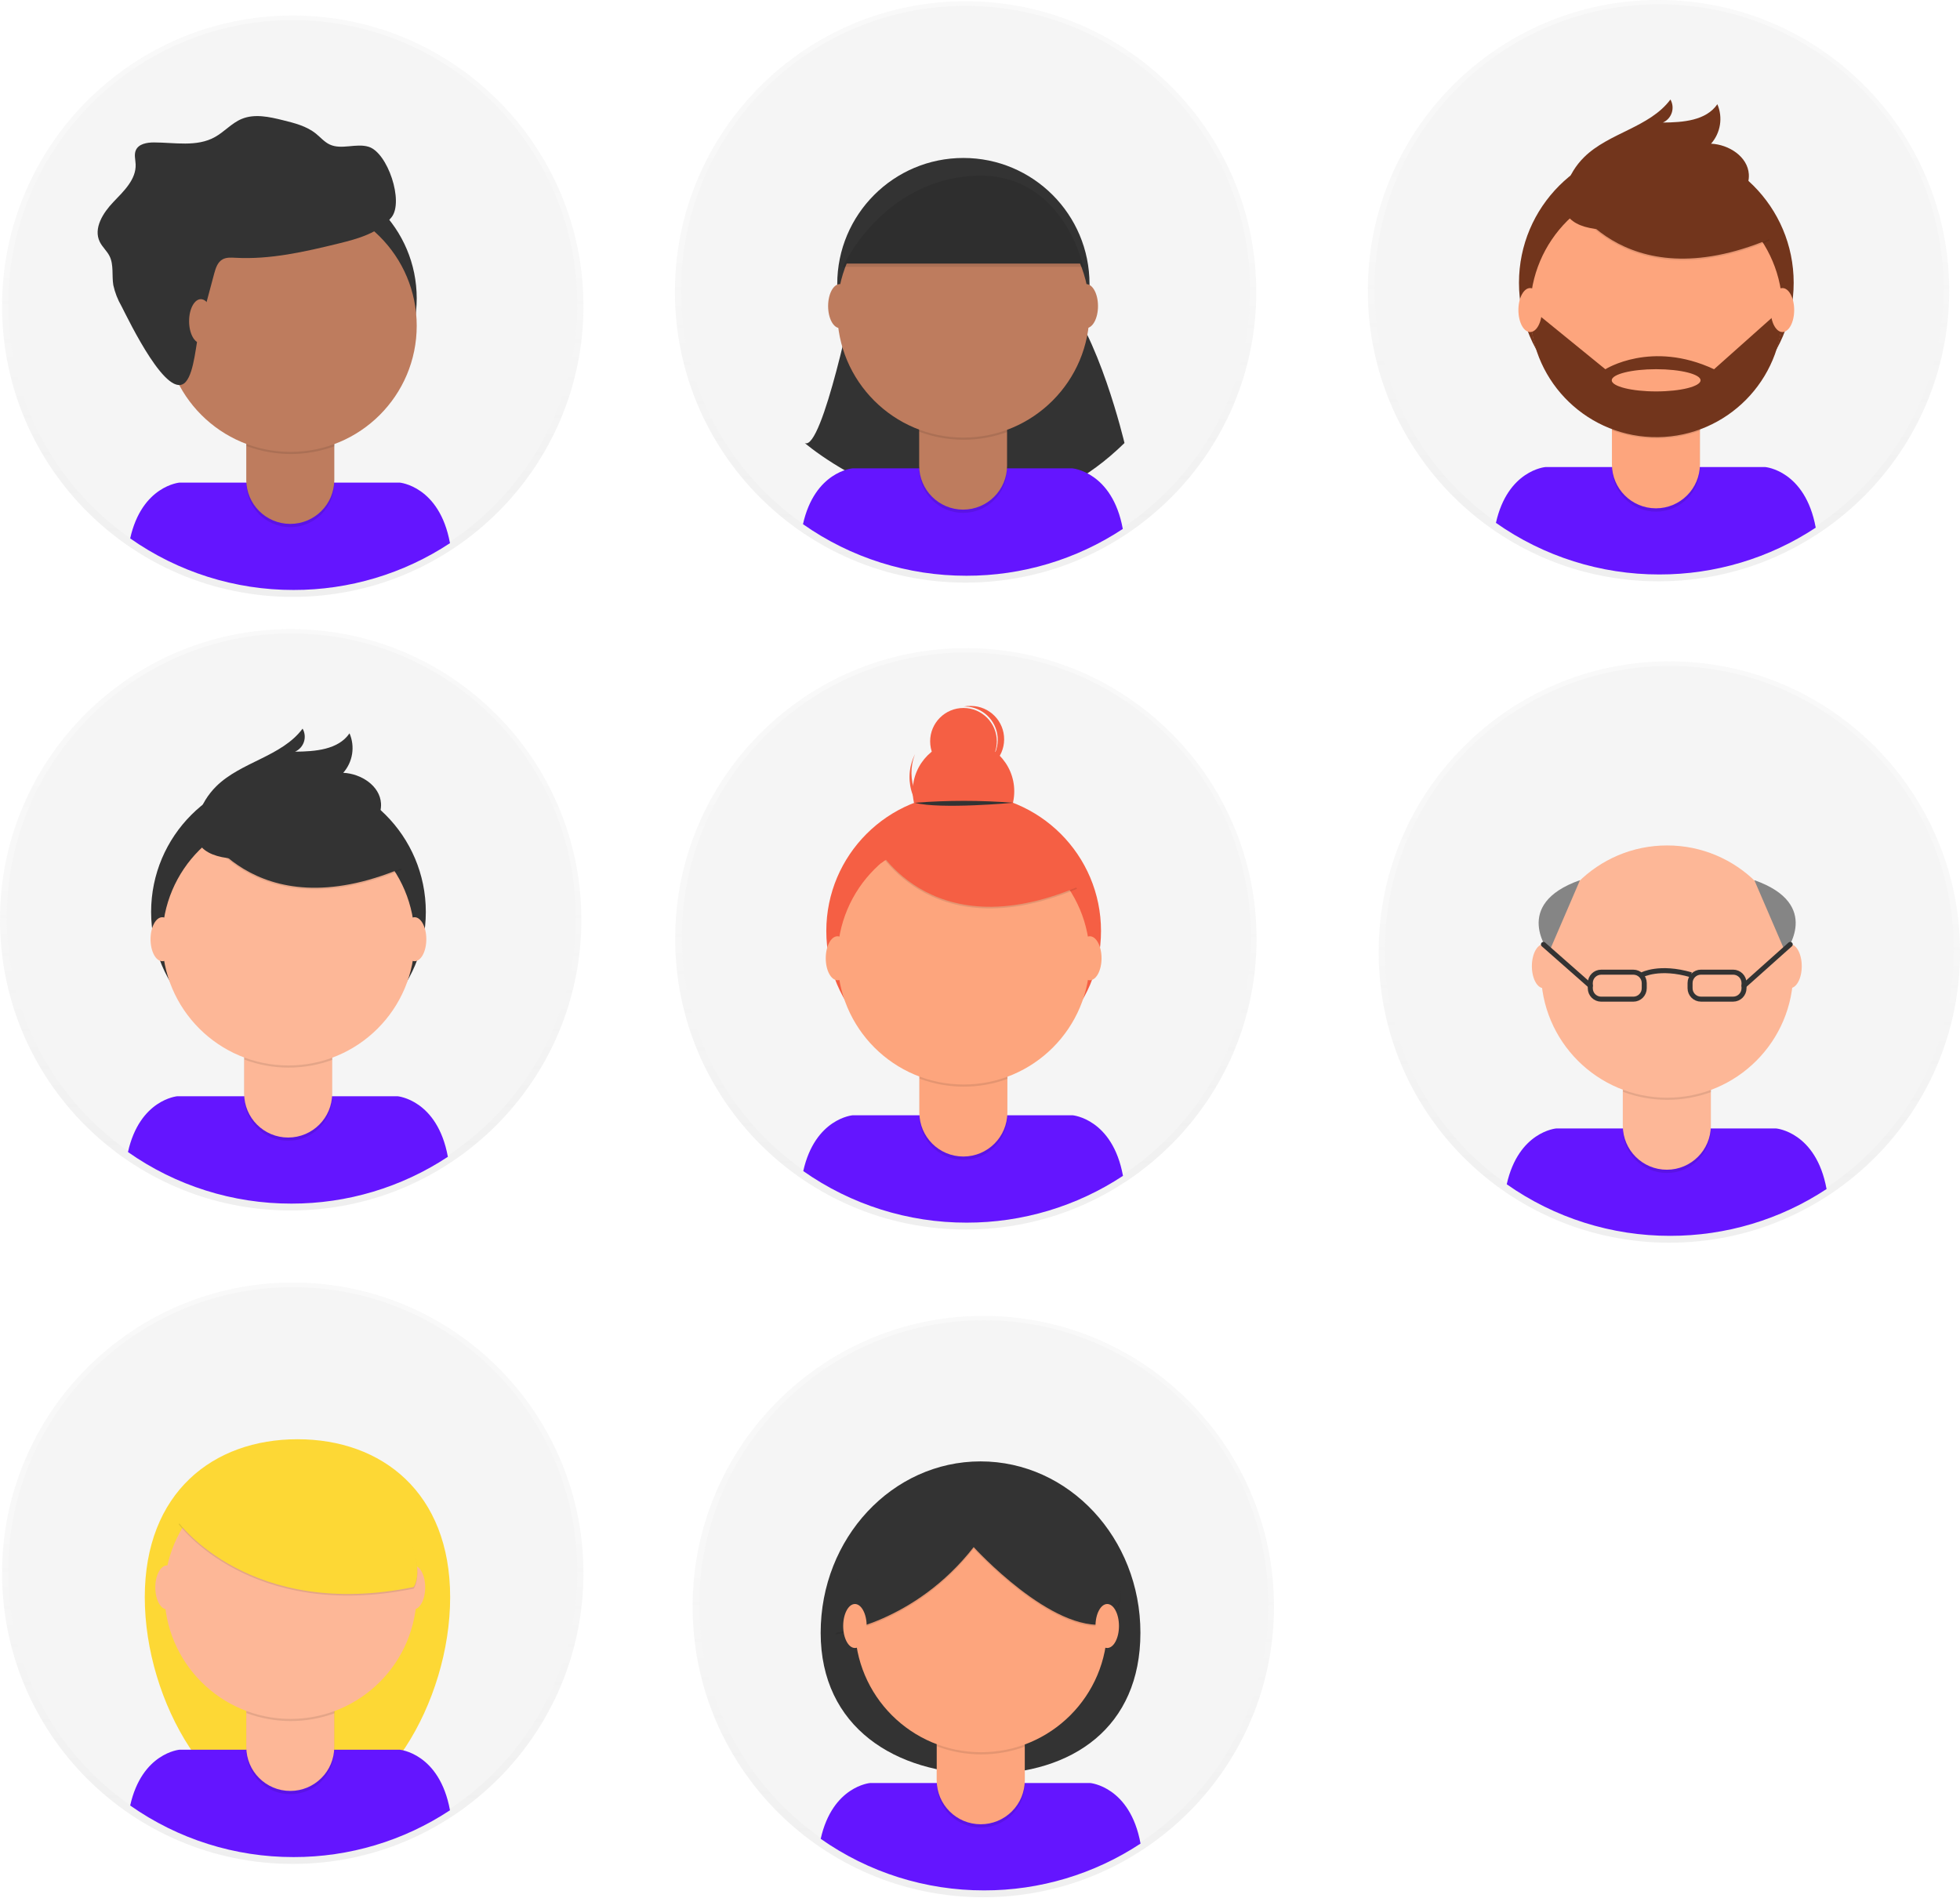
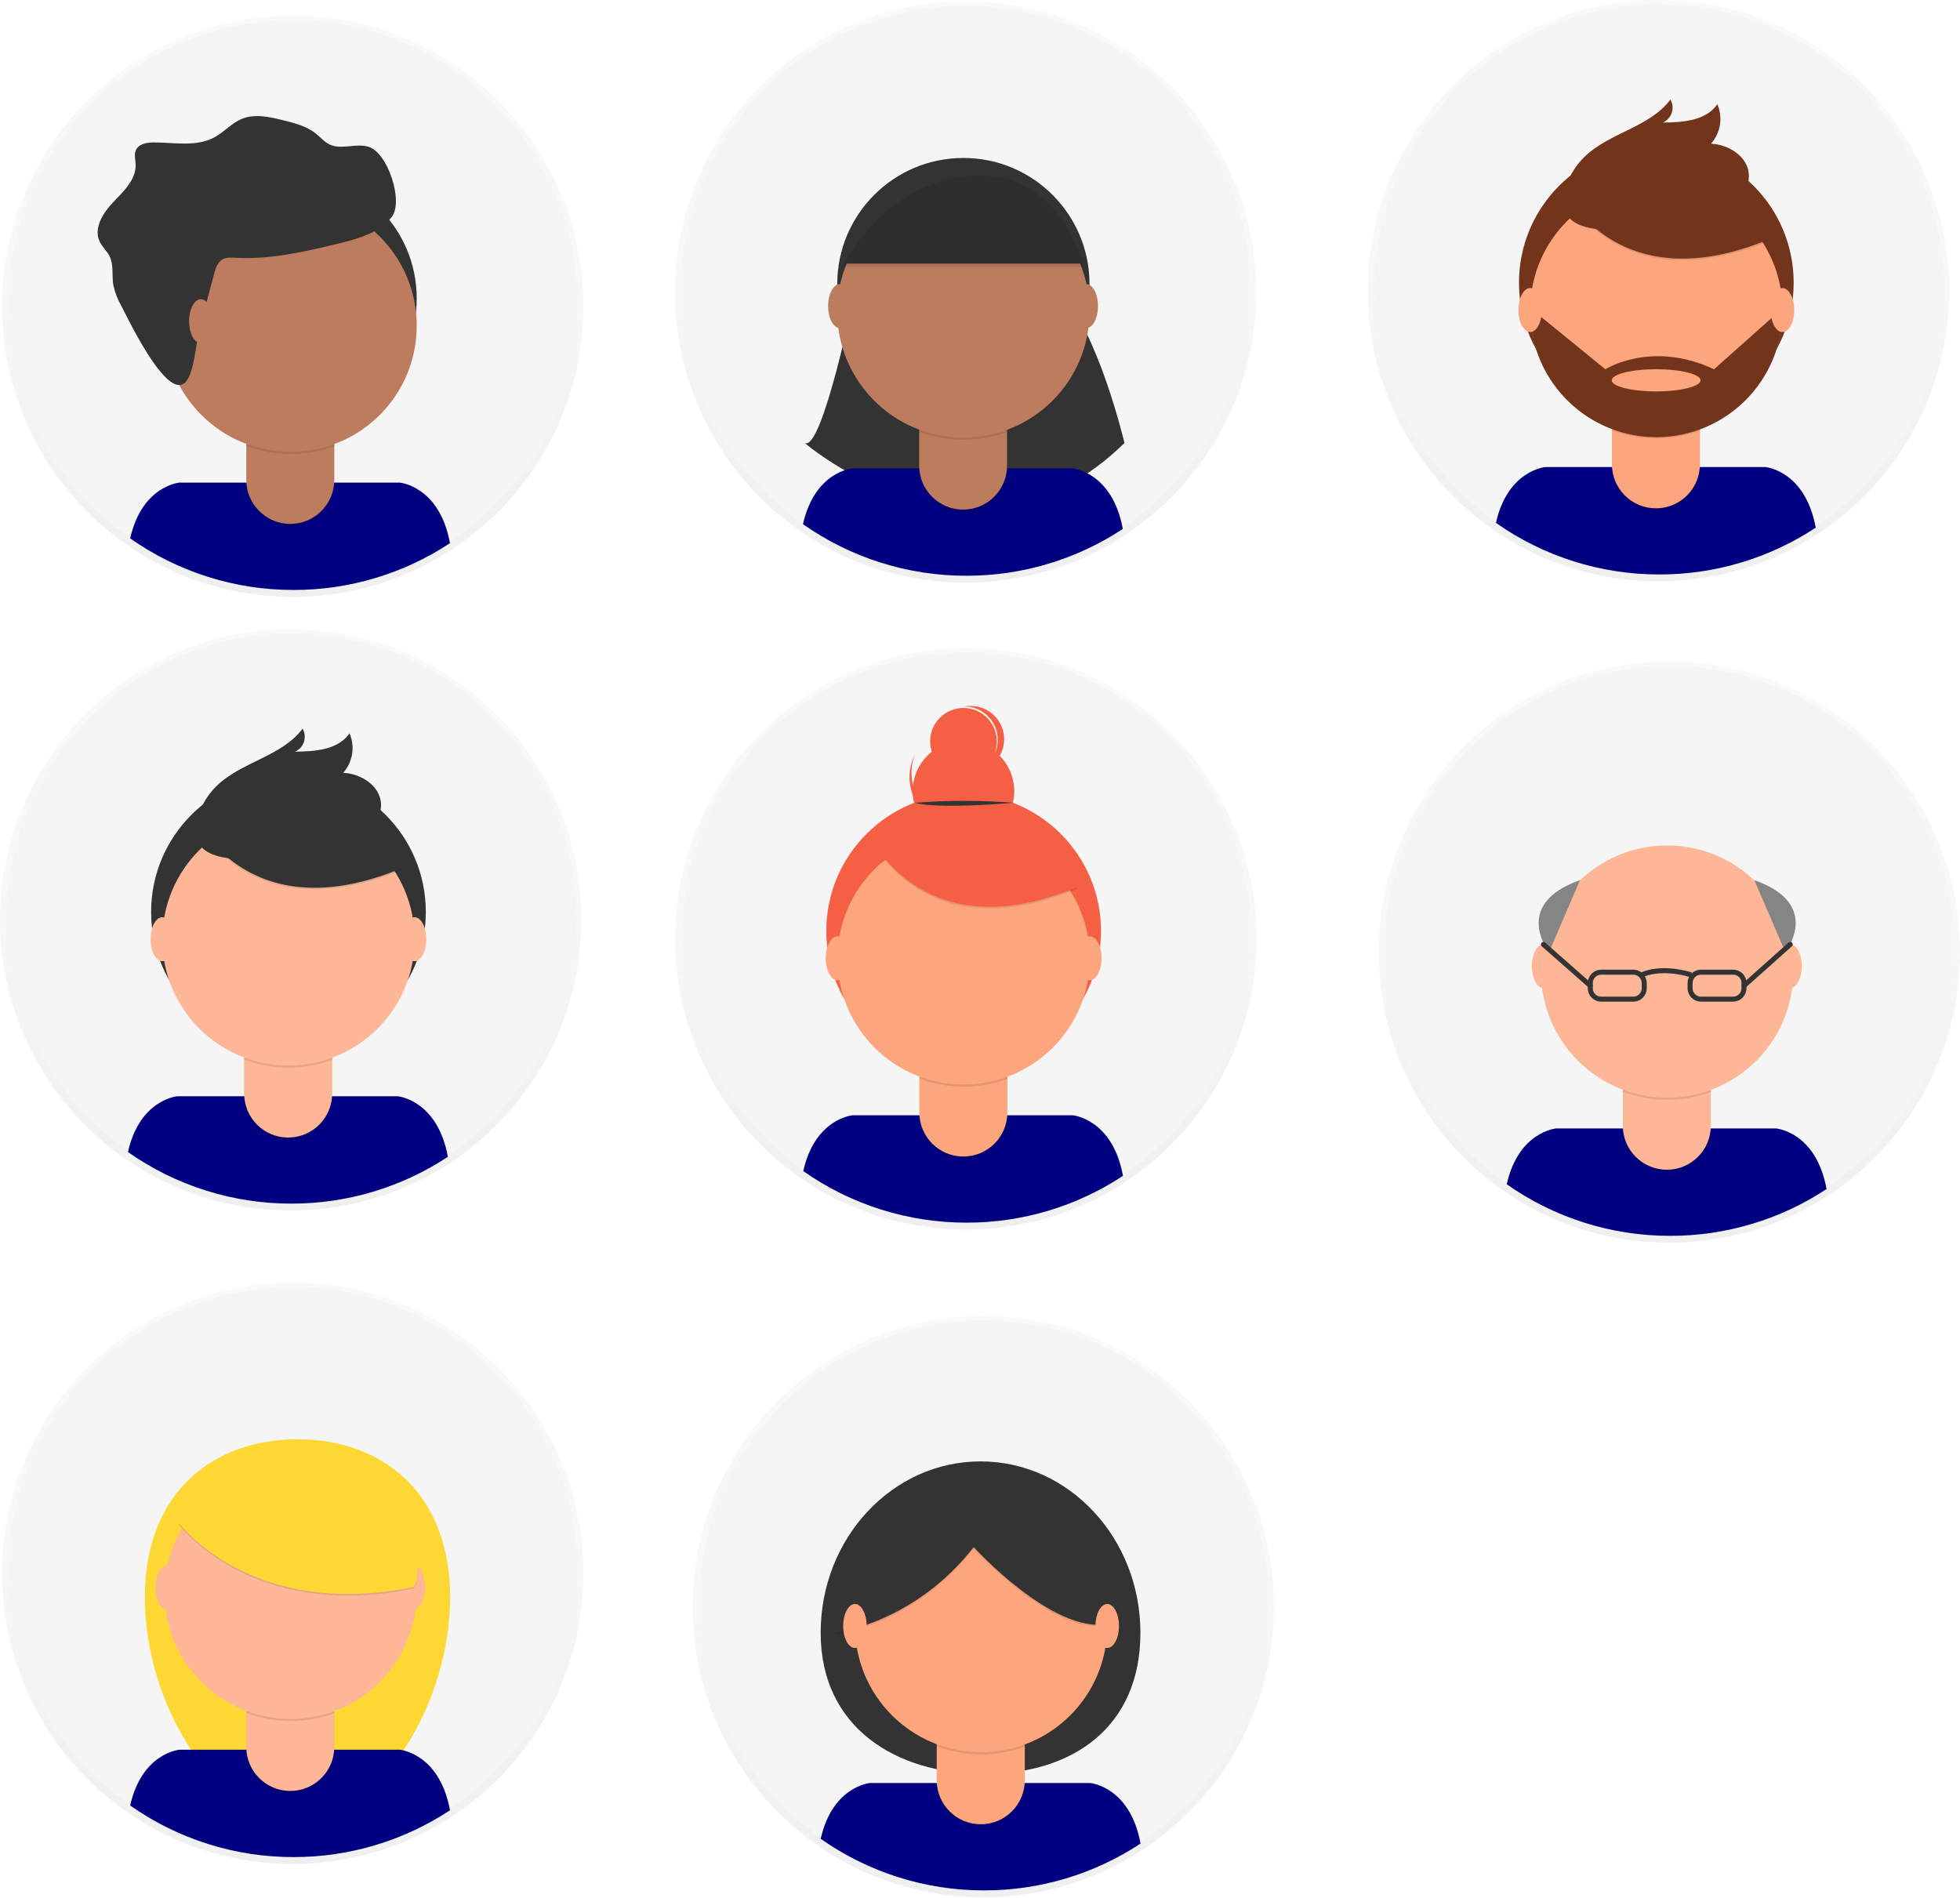
<svg xmlns="http://www.w3.org/2000/svg" xmlns:xlink="http://www.w3.org/1999/xlink" id="88ce59e9-c4b8-4d1d-9d7a-ce0190159aa8" data-name="Layer 1" width="781.43" height="756.44" viewBox="0 0 781.43 756.44">
  <defs>
    <linearGradient id="b3f40125-0363-42ff-a31c-61eb5d655202" x1="116.72" y1="237.98" x2="116.72" y2="6.21" gradientUnits="userSpaceOnUse">
      <stop offset="0" stop-color="gray" stop-opacity="0.25" />
      <stop offset="0.54" stop-color="gray" stop-opacity="0.12" />
      <stop offset="1" stop-color="gray" stop-opacity="0.1" />
    </linearGradient>
    <linearGradient id="27ca4b3e-9552-41ad-8ba5-de2574048d20" x1="385.08" y1="490.21" x2="385.08" y2="258.44" xlink:href="#b3f40125-0363-42ff-a31c-61eb5d655202" />
    <linearGradient id="98d2c4cc-353c-49f3-ae94-49dceb95b558" x1="384.97" y1="232.29" x2="384.97" y2="0.51" xlink:href="#b3f40125-0363-42ff-a31c-61eb5d655202" />
    <linearGradient id="1b187342-85ad-4174-acd7-e912b9a9009d" x1="661.23" y1="231.77" x2="661.23" y2="0" xlink:href="#b3f40125-0363-42ff-a31c-61eb5d655202" />
    <linearGradient id="5629c76b-b43c-4c6e-ad7d-c063ce4611c3" x1="115.89" y1="482.62" x2="115.89" y2="250.85" xlink:href="#b3f40125-0363-42ff-a31c-61eb5d655202" />
    <linearGradient id="94554b54-cbd9-41c5-8f29-6b4786d89c61" x1="665.55" y1="495.47" x2="665.55" y2="263.7" xlink:href="#b3f40125-0363-42ff-a31c-61eb5d655202" />
    <linearGradient id="897c833c-fa4a-4dad-90f9-1cb0d950ec3f" x1="116.72" y1="743.15" x2="116.72" y2="511.38" xlink:href="#b3f40125-0363-42ff-a31c-61eb5d655202" />
    <linearGradient id="b88de7bb-a3e6-477b-a3c4-5c16e389ed83" x1="392.03" y1="756.44" x2="392.03" y2="524.67" xlink:href="#b3f40125-0363-42ff-a31c-61eb5d655202" />
  </defs>
  <g opacity="0.5">
    <circle cx="116.72" cy="122.09" r="115.89" fill="url(#b3f40125-0363-42ff-a31c-61eb5d655202)" />
  </g>
  <circle cx="116.72" cy="121.46" r="113.44" fill="#f5f5f5" />
-   <path d="M326.32,307a112.91,112.91,0,0,0,62.36-18.66c-4.18-22.84-20.09-24.15-20.09-24.15H280.88s-15,1.23-19.7,22.25A112.92,112.92,0,0,0,326.32,307Z" transform="translate(-209.28 -71.78)" fill="#6415ff" />
+   <path d="M326.32,307a112.91,112.91,0,0,0,62.36-18.66c-4.18-22.84-20.09-24.15-20.09-24.15H280.88s-15,1.23-19.7,22.25A112.92,112.92,0,0,0,326.32,307Z" transform="translate(-209.28 -71.78)" fill="#000080" />
  <circle cx="115.85" cy="118.96" r="50.29" fill="#333" />
  <path d="M98.18,164.57h35.09a0,0,0,0,1,0,0v28.07a17.54,17.54,0,0,1-17.54,17.54h0a17.54,17.54,0,0,1-17.54-17.54V164.57A0,0,0,0,1,98.18,164.57Z" opacity="0.1" />
  <path d="M101.53,163.27h28.39a3.35,3.35,0,0,1,3.35,3.35v24.72a17.54,17.54,0,0,1-17.54,17.54h0a17.54,17.54,0,0,1-17.54-17.54V166.62A3.35,3.35,0,0,1,101.53,163.27Z" fill="#be7c5e" />
  <path d="M307.53,249.6a50.5,50.5,0,0,0,35.09.1v-4.31H307.53Z" transform="translate(-209.28 -71.78)" opacity="0.1" />
  <circle cx="115.85" cy="129.88" r="50.29" fill="#be7c5e" />
  <path d="M294.66,180.92c.59-2.17,1.33-4.56,3.28-5.69,1.54-.9,3.45-.76,5.23-.67,13.9.76,27.68-2.41,41.2-5.72,7.73-1.89,16-4.19,21-10.42s-1.52-25.81-9.13-28.12c-5-1.53-10.8,1.32-15.54-.92-2.11-1-3.66-2.87-5.48-4.33-3.73-3-8.52-4.21-13.16-5.35-5.42-1.34-11.28-2.65-16.43-.5-4,1.66-6.92,5.17-10.71,7.25-7.21,4-16,2.14-24.26,2.12-2.79,0-6.12.56-7.23,3.12-.75,1.74-.15,3.72-.07,5.61.24,6-4.71,10.67-8.86,15s-8.07,10.51-5.45,15.89c1,2.05,2.83,3.6,3.87,5.63,1.79,3.52.89,7.77,1.54,11.66a29.34,29.34,0,0,0,3.27,8.4c3.08,6,18.55,38.3,25.66,30.09,3.44-4,4-15.56,5.39-20.76Q291.66,192,294.66,180.92Z" transform="translate(-209.28 -71.78)" fill="#333" />
  <ellipse cx="80.07" cy="128.05" rx="4.68" ry="8.77" fill="#be7c5e" />
  <g opacity="0.5">
    <circle cx="385.08" cy="374.32" r="115.89" fill="url(#27ca4b3e-9552-41ad-8ba5-de2574048d20)" />
  </g>
  <circle cx="385.3" cy="373.58" r="113.44" fill="#f5f5f5" />
-   <path d="M594.68,559.25A112.91,112.91,0,0,0,657,540.59c-4.18-22.84-20.09-24.15-20.09-24.15H549.23s-15,1.23-19.7,22.25A112.92,112.92,0,0,0,594.68,559.25Z" transform="translate(-209.28 -71.78)" fill="#6415ff" />
+   <path d="M594.68,559.25A112.91,112.91,0,0,0,657,540.59c-4.18-22.84-20.09-24.15-20.09-24.15H549.23s-15,1.23-19.7,22.25A112.92,112.92,0,0,0,594.68,559.25Z" transform="translate(-209.28 -71.78)" fill="#000080" />
  <circle cx="384.2" cy="371.19" r="54.76" fill="#f55f44" />
  <path d="M366.53,416.8h35.09a0,0,0,0,1,0,0v28.07a17.54,17.54,0,0,1-17.54,17.54h0a17.54,17.54,0,0,1-17.54-17.54V416.8A0,0,0,0,1,366.53,416.8Z" opacity="0.1" />
  <path d="M369.88,415.5h28.39a3.35,3.35,0,0,1,3.35,3.35v24.72a17.54,17.54,0,0,1-17.54,17.54h0a17.54,17.54,0,0,1-17.54-17.54V418.85a3.35,3.35,0,0,1,3.35-3.35Z" fill="#fda57d" />
  <path d="M575.88,501.83a50.5,50.5,0,0,0,35.09.1v-4.31H575.88Z" transform="translate(-209.28 -71.78)" opacity="0.1" />
  <circle cx="384.2" cy="382.11" r="50.29" fill="#fda57d" />
  <circle cx="384.13" cy="315.49" r="20.24" fill="#f55f44" />
  <circle cx="384.13" cy="295.56" r="13.29" fill="#f55f44" />
  <path d="M584.63,398.37a20.24,20.24,0,0,1-10.55-25.88c-.14.28-.28.57-.41.86a20.24,20.24,0,1,0,36.94,16.57c.13-.29.25-.58.37-.88A20.24,20.24,0,0,1,584.63,398.37Z" transform="translate(-209.28 -71.78)" fill="#f55f44" />
  <path d="M557.67,408.15s21.19,43,81,18l-13.92-21.83-24.67-8.86Z" transform="translate(-209.28 -71.78)" opacity="0.1" />
  <path d="M557.67,407.51s21.19,43,81,18l-13.92-21.83-24.67-8.86Z" transform="translate(-209.28 -71.78)" fill="#f55f44" />
  <path d="M574,391.85a249.85,249.85,0,0,1,39.18,0S584.24,394.54,574,391.85Z" transform="translate(-209.28 -71.78)" fill="#333" />
  <path d="M596.45,353.24a13.32,13.32,0,0,0-3,.23h.77a13.28,13.28,0,0,1,2,26.33,13.28,13.28,0,0,0,.24-26.56Z" transform="translate(-209.28 -71.78)" fill="#f55f44" />
  <ellipse cx="333.9" cy="382.06" rx="4.68" ry="8.77" fill="#fda57d" />
  <ellipse cx="434.49" cy="382.06" rx="4.68" ry="8.77" fill="#fda57d" />
  <polygon points="345.22 337 355.03 331.94 357.24 340.05 351.23 344.14 345.22 337" fill="#f55f44" />
  <g opacity="0.5">
    <circle cx="384.97" cy="116.4" r="115.89" fill="url(#98d2c4cc-353c-49f3-ae94-49dceb95b558)" />
  </g>
  <circle cx="384.97" cy="115.77" r="113.44" fill="#f5f5f5" />
  <path d="M550,188.56s-12.86,63.36-19.88,59.85c0,0,67.7,58.48,127.48,0,0,0-10.53-44.65-25.73-59.85Z" transform="translate(-209.28 -71.78)" fill="#333" />
-   <path d="M594.57,301.33a112.91,112.91,0,0,0,62.36-18.66c-4.18-22.84-20.09-24.15-20.09-24.15H549.12s-15,1.23-19.7,22.25A112.92,112.92,0,0,0,594.57,301.33Z" transform="translate(-209.28 -71.78)" fill="#6415ff" />
+   <path d="M594.57,301.33a112.91,112.91,0,0,0,62.36-18.66c-4.18-22.84-20.09-24.15-20.09-24.15H549.12s-15,1.23-19.7,22.25A112.92,112.92,0,0,0,594.57,301.33Z" transform="translate(-209.28 -71.78)" fill="#000080" />
  <circle cx="384.09" cy="113.27" r="50.29" fill="#333" />
  <path d="M366.42,158.88h35.09a0,0,0,0,1,0,0v28.07A17.54,17.54,0,0,1,384,204.49h0a17.54,17.54,0,0,1-17.54-17.54V158.88A0,0,0,0,1,366.42,158.88Z" opacity="0.1" />
  <path d="M369.77,157.58h28.39a3.35,3.35,0,0,1,3.35,3.35v24.72A17.54,17.54,0,0,1,384,203.19h0a17.54,17.54,0,0,1-17.54-17.54V160.92A3.35,3.35,0,0,1,369.77,157.58Z" fill="#be7c5e" />
  <path d="M575.77,243.91a50.5,50.5,0,0,0,35.09.1v-4.31H575.77Z" transform="translate(-209.28 -71.78)" opacity="0.1" />
  <circle cx="384.09" cy="124.18" r="50.29" fill="#be7c5e" />
  <path d="M545.3,176.86h95.9s-8.19-38.72-44.44-36.25S545.3,176.86,545.3,176.86Z" transform="translate(-209.28 -71.78)" fill="#333" />
  <ellipse cx="334.84" cy="122.04" rx="4.68" ry="8.77" fill="#be7c5e" />
  <ellipse cx="433.08" cy="122.04" rx="4.68" ry="8.77" fill="#be7c5e" />
  <path d="M545.3,178.16h95.9s-8.19-38.72-44.44-36.25S545.3,178.16,545.3,178.16Z" transform="translate(-209.28 -71.78)" opacity="0.1" />
  <g opacity="0.5">
    <circle cx="661.23" cy="115.89" r="115.89" fill="url(#1b187342-85ad-4174-acd7-e912b9a9009d)" />
  </g>
  <circle cx="661.45" cy="115.14" r="113.44" fill="#f5f5f5" />
-   <path d="M870.83,300.82a112.91,112.91,0,0,0,62.36-18.66C929,259.31,913.1,258,913.1,258H825.39s-15,1.23-19.7,22.25A112.92,112.92,0,0,0,870.83,300.82Z" transform="translate(-209.28 -71.78)" fill="#6415ff" />
+   <path d="M870.83,300.82a112.91,112.91,0,0,0,62.36-18.66C929,259.31,913.1,258,913.1,258H825.39s-15,1.23-19.7,22.25A112.92,112.92,0,0,0,870.83,300.82Z" transform="translate(-209.28 -71.78)" fill="#000080" />
  <circle cx="660.36" cy="112.75" r="54.76" fill="#72351c" />
  <path d="M642.68,158.36h35.09a0,0,0,0,1,0,0v28.07A17.54,17.54,0,0,1,660.23,204h0a17.54,17.54,0,0,1-17.54-17.54V158.36A0,0,0,0,1,642.68,158.36Z" opacity="0.1" />
  <path d="M646,157.06h28.39a3.35,3.35,0,0,1,3.35,3.35v24.72a17.54,17.54,0,0,1-17.54,17.54h0a17.54,17.54,0,0,1-17.54-17.54V160.41a3.35,3.35,0,0,1,3.35-3.35Z" fill="#fda57d" />
  <path d="M852,243.39a50.5,50.5,0,0,0,35.09.1v-4.31H852Z" transform="translate(-209.28 -71.78)" opacity="0.1" />
  <circle cx="660.36" cy="123.67" r="50.29" fill="#fda57d" />
  <path d="M833.82,149.71s21.19,43,81,18l-13.92-21.83-24.67-8.86Z" transform="translate(-209.28 -71.78)" opacity="0.1" />
  <path d="M833.82,149.08s21.19,43,81,18l-13.92-21.83-24.67-8.86Z" transform="translate(-209.28 -71.78)" fill="#72351c" />
  <path d="M833.63,146.17a29.05,29.05,0,0,1,7.2-11.71c9.89-9.78,26.11-11.84,34.43-23a6.51,6.51,0,0,1-3,9.18c8-.05,17.21-.75,21.71-7.31a14.91,14.91,0,0,1-2.51,15.74c7.06.32,14.6,5.11,15.06,12.17.3,4.7-2.64,9.15-6.51,11.85S891.48,157,886.88,158C873.46,161,824.87,173.41,833.63,146.17Z" transform="translate(-209.28 -71.78)" fill="#72351c" />
  <path d="M919.93,195.89h-1.33L892.66,219c-25-11.7-43.34,0-43.34,0l-27.2-22.14-2.74.34a50.29,50.29,0,0,0,100.56-1.29Zm-50.36,31.95c-9.78,0-17.71-2-17.71-4.43s7.93-4.43,17.71-4.43,17.71,2,17.71,4.43S879.35,227.84,869.56,227.84Z" transform="translate(-209.28 -71.78)" fill="#72351c" />
  <ellipse cx="610.05" cy="123.62" rx="4.68" ry="8.77" fill="#fda57d" />
  <ellipse cx="710.64" cy="123.62" rx="4.68" ry="8.77" fill="#fda57d" />
  <g opacity="0.5">
    <circle cx="115.89" cy="366.73" r="115.89" fill="url(#5629c76b-b43c-4c6e-ad7d-c063ce4611c3)" />
  </g>
  <circle cx="116.11" cy="365.99" r="113.44" fill="#f5f5f5" />
-   <path d="M325.49,551.66A112.91,112.91,0,0,0,387.84,533c-4.18-22.84-20.09-24.15-20.09-24.15H280s-15,1.23-19.7,22.25A112.92,112.92,0,0,0,325.49,551.66Z" transform="translate(-209.28 -71.78)" fill="#6415ff" />
+   <path d="M325.49,551.66A112.91,112.91,0,0,0,387.84,533c-4.18-22.84-20.09-24.15-20.09-24.15H280s-15,1.23-19.7,22.25A112.92,112.92,0,0,0,325.49,551.66Z" transform="translate(-209.28 -71.78)" fill="#000080" />
  <circle cx="115.01" cy="363.6" r="54.76" fill="#333" />
  <path d="M97.34,409.21h35.09a0,0,0,0,1,0,0v28.07a17.54,17.54,0,0,1-17.54,17.54h0a17.54,17.54,0,0,1-17.54-17.54V409.21A0,0,0,0,1,97.34,409.21Z" opacity="0.1" />
  <path d="M100.69,407.91h28.39a3.35,3.35,0,0,1,3.35,3.35V436a17.54,17.54,0,0,1-17.54,17.54h0A17.54,17.54,0,0,1,97.34,436V411.25a3.35,3.35,0,0,1,3.35-3.35Z" fill="#fdb797" />
  <path d="M306.69,494.24a50.5,50.5,0,0,0,35.09.1V490H306.69Z" transform="translate(-209.28 -71.78)" opacity="0.1" />
  <circle cx="115.01" cy="374.52" r="50.29" fill="#fdb797" />
  <path d="M288.48,400.55s21.19,43,81,18l-13.92-21.83-24.67-8.86Z" transform="translate(-209.28 -71.78)" opacity="0.1" />
  <path d="M288.48,399.92s21.19,43,81,18l-13.92-21.83-24.67-8.86Z" transform="translate(-209.28 -71.78)" fill="#333" />
  <path d="M288.29,397a29.05,29.05,0,0,1,7.2-11.71c9.89-9.78,26.11-11.84,34.43-23a6.51,6.51,0,0,1-3,9.18c8-.05,17.21-.75,21.71-7.31a14.91,14.91,0,0,1-2.51,15.74c7.06.32,14.6,5.11,15.06,12.17.3,4.7-2.64,9.15-6.51,11.85s-8.54,3.93-13.14,4.95C328.11,411.85,279.53,424.26,288.29,397Z" transform="translate(-209.28 -71.78)" fill="#333" />
  <ellipse cx="64.7" cy="374.47" rx="4.68" ry="8.77" fill="#fdb797" />
  <ellipse cx="165.29" cy="374.47" rx="4.68" ry="8.77" fill="#fdb797" />
  <g opacity="0.5">
    <circle cx="665.55" cy="379.58" r="115.89" fill="url(#94554b54-cbd9-41c5-8f29-6b4786d89c61)" />
  </g>
  <circle cx="665.55" cy="378.95" r="113.44" fill="#f5f5f5" />
-   <path d="M875.15,564.51a112.91,112.91,0,0,0,62.36-18.66c-4.18-22.84-20.09-24.15-20.09-24.15H829.7s-15,1.23-19.7,22.25A112.92,112.92,0,0,0,875.15,564.51Z" transform="translate(-209.28 -71.78)" fill="#6415ff" />
+   <path d="M875.15,564.51a112.91,112.91,0,0,0,62.36-18.66c-4.18-22.84-20.09-24.15-20.09-24.15H829.7s-15,1.23-19.7,22.25A112.92,112.92,0,0,0,875.15,564.51Z" transform="translate(-209.28 -71.78)" fill="#000080" />
  <path d="M647,422.06h35.09a0,0,0,0,1,0,0v28.07a17.54,17.54,0,0,1-17.54,17.54h0A17.54,17.54,0,0,1,647,450.13V422.06A0,0,0,0,1,647,422.06Z" opacity="0.1" />
  <path d="M650.35,420.76h28.39a3.35,3.35,0,0,1,3.35,3.35v24.72a17.54,17.54,0,0,1-17.54,17.54h0A17.54,17.54,0,0,1,647,448.83V424.11a3.35,3.35,0,0,1,3.35-3.35Z" fill="#fdb797" />
  <path d="M856.35,507.09a50.5,50.5,0,0,0,35.09.1v-4.31H856.35Z" transform="translate(-209.28 -71.78)" opacity="0.1" />
  <circle cx="664.67" cy="387.37" r="50.29" fill="#fdb797" />
  <ellipse cx="615.42" cy="385.22" rx="4.68" ry="8.77" fill="#fdb797" />
  <ellipse cx="713.66" cy="385.22" rx="4.68" ry="8.77" fill="#fdb797" />
  <rect x="634.03" y="387.61" width="21.51" height="10.76" rx="4.35" ry="4.35" fill="none" stroke="#333" stroke-miterlimit="10" stroke-width="2" />
  <rect x="883.1" y="459.39" width="21.51" height="10.76" rx="4.35" ry="4.35" transform="translate(1578.42 857.75) rotate(180)" fill="none" stroke="#333" stroke-miterlimit="10" stroke-width="2" />
  <path d="M864,460.43s6.82-3.7,19.5,0" transform="translate(-209.28 -71.78)" fill="none" stroke="#333" stroke-miterlimit="10" stroke-width="2" />
  <path d="M908.72,422.7l12.34,28.67S936.15,432.35,908.72,422.7Z" transform="translate(-209.28 -71.78)" fill="#858585" />
  <line x1="695.32" y1="392.99" x2="713.74" y2="376.54" fill="none" stroke="#333" stroke-linecap="round" stroke-linejoin="round" stroke-width="2" />
  <path d="M839.2,422.7l-12.34,28.67S811.77,432.35,839.2,422.7Z" transform="translate(-209.28 -71.78)" fill="#858585" />
  <line x1="634.03" y1="392.99" x2="615.36" y2="376.54" fill="none" stroke="#333" stroke-linecap="round" stroke-linejoin="round" stroke-width="2" />
  <g opacity="0.5">
    <circle cx="116.72" cy="627.26" r="115.89" fill="url(#897c833c-fa4a-4dad-90f9-1cb0d950ec3f)" />
  </g>
  <circle cx="116.72" cy="626.63" r="113.44" fill="#f5f5f5" />
  <path d="M388.75,708.61c0,41.78-27.26,88.29-60.89,88.29S267,750.39,267,708.61s27.26-63,60.89-63S388.75,666.84,388.75,708.61Z" transform="translate(-209.28 -71.78)" fill="#fdd835" />
-   <path d="M326.32,812.2a112.91,112.91,0,0,0,62.36-18.66c-4.18-22.84-20.09-24.15-20.09-24.15H280.88s-15,1.23-19.7,22.25A112.92,112.92,0,0,0,326.32,812.2Z" transform="translate(-209.28 -71.78)" fill="#6415ff" />
+   <path d="M326.32,812.2a112.91,112.91,0,0,0,62.36-18.66c-4.18-22.84-20.09-24.15-20.09-24.15H280.88s-15,1.23-19.7,22.25A112.92,112.92,0,0,0,326.32,812.2Z" transform="translate(-209.28 -71.78)" fill="#000080" />
  <path d="M98.18,669.74h35.09a0,0,0,0,1,0,0v28.07a17.54,17.54,0,0,1-17.54,17.54h0a17.54,17.54,0,0,1-17.54-17.54V669.74A0,0,0,0,1,98.18,669.74Z" opacity="0.1" />
  <path d="M101.53,668.44h28.39a3.35,3.35,0,0,1,3.35,3.35v24.72a17.54,17.54,0,0,1-17.54,17.54h0a17.54,17.54,0,0,1-17.54-17.54V671.79A3.35,3.35,0,0,1,101.53,668.44Z" fill="#fdb797" />
  <path d="M307.53,754.77a50.5,50.5,0,0,0,35.09.1v-4.31H307.53Z" transform="translate(-209.28 -71.78)" opacity="0.1" />
  <circle cx="115.85" cy="635.05" r="50.29" fill="#fdb797" />
  <ellipse cx="66.6" cy="632.9" rx="4.68" ry="8.77" fill="#fdb797" />
  <ellipse cx="164.84" cy="632.9" rx="4.68" ry="8.77" fill="#fdb797" />
  <path d="M280.57,679.55S309,718.46,374.2,705.17c0,0,7.28-8.86-10.44-36.06S296.7,646.34,280.57,679.55Z" transform="translate(-209.28 -71.78)" opacity="0.1" />
  <path d="M280.57,678.92S309,717.83,374.2,704.54c0,0,7.28-8.86-10.44-36.06S296.7,645.71,280.57,678.92Z" transform="translate(-209.28 -71.78)" fill="#fdd835" />
  <g opacity="0.5">
    <circle cx="392.03" cy="640.55" r="115.89" fill="url(#b88de7bb-a3e6-477b-a3c4-5c16e389ed83)" />
  </g>
  <circle cx="392.26" cy="639.81" r="113.44" fill="#f5f5f5" />
  <path d="M663.95,722.77c0,37.74-27.11,56.31-62.32,56.31s-65.16-18.57-65.16-56.31,28.54-68.33,63.74-68.33S663.95,685,663.95,722.77Z" transform="translate(-209.28 -71.78)" fill="#333" />
-   <path d="M601.63,825.48A112.91,112.91,0,0,0,664,806.82c-4.18-22.84-20.09-24.15-20.09-24.15H556.19s-15,1.23-19.7,22.25A112.92,112.92,0,0,0,601.63,825.48Z" transform="translate(-209.28 -71.78)" fill="#6415ff" />
+   <path d="M601.63,825.48A112.91,112.91,0,0,0,664,806.82c-4.18-22.84-20.09-24.15-20.09-24.15H556.19s-15,1.23-19.7,22.25A112.92,112.92,0,0,0,601.63,825.48Z" transform="translate(-209.28 -71.78)" fill="#000080" />
  <path d="M373.49,683h35.09a0,0,0,0,1,0,0v28.07A17.54,17.54,0,0,1,391,728.64h0a17.54,17.54,0,0,1-17.54-17.54V683A0,0,0,0,1,373.49,683Z" opacity="0.1" />
  <path d="M376.83,681.73h28.39a3.35,3.35,0,0,1,3.35,3.35V709.8A17.54,17.54,0,0,1,391,727.34h0a17.54,17.54,0,0,1-17.54-17.54V685.07a3.35,3.35,0,0,1,3.35-3.35Z" fill="#fda57d" />
  <path d="M582.84,768.06a50.5,50.5,0,0,0,35.09.1v-4.31H582.84Z" transform="translate(-209.28 -71.78)" opacity="0.1" />
  <circle cx="391.16" cy="648.33" r="50.29" fill="#fda57d" />
  <path d="M542.48,723.4s31.32-3.8,55-34.16c0,0,31.32,34.48,53.14,30.68,0,0,12.65-13.29,0-26.57s-22.46-30.05-39.22-27.84-37.33,3.16-46.18,11.07S542.48,723.4,542.48,723.4Z" transform="translate(-209.28 -71.78)" opacity="0.1" />
  <path d="M542.48,722.77s31.32-3.8,55-34.16c0,0,31.32,34.48,53.14,30.68,0,0,12.65-13.29,0-26.57s-22.46-30.05-39.22-27.84S574.11,668,565.26,676,542.48,722.77,542.48,722.77Z" transform="translate(-209.28 -71.78)" fill="#333" />
  <ellipse cx="340.85" cy="648.29" rx="4.68" ry="8.77" fill="#fda57d" />
  <ellipse cx="441.44" cy="648.29" rx="4.68" ry="8.77" fill="#fda57d" />
</svg>
